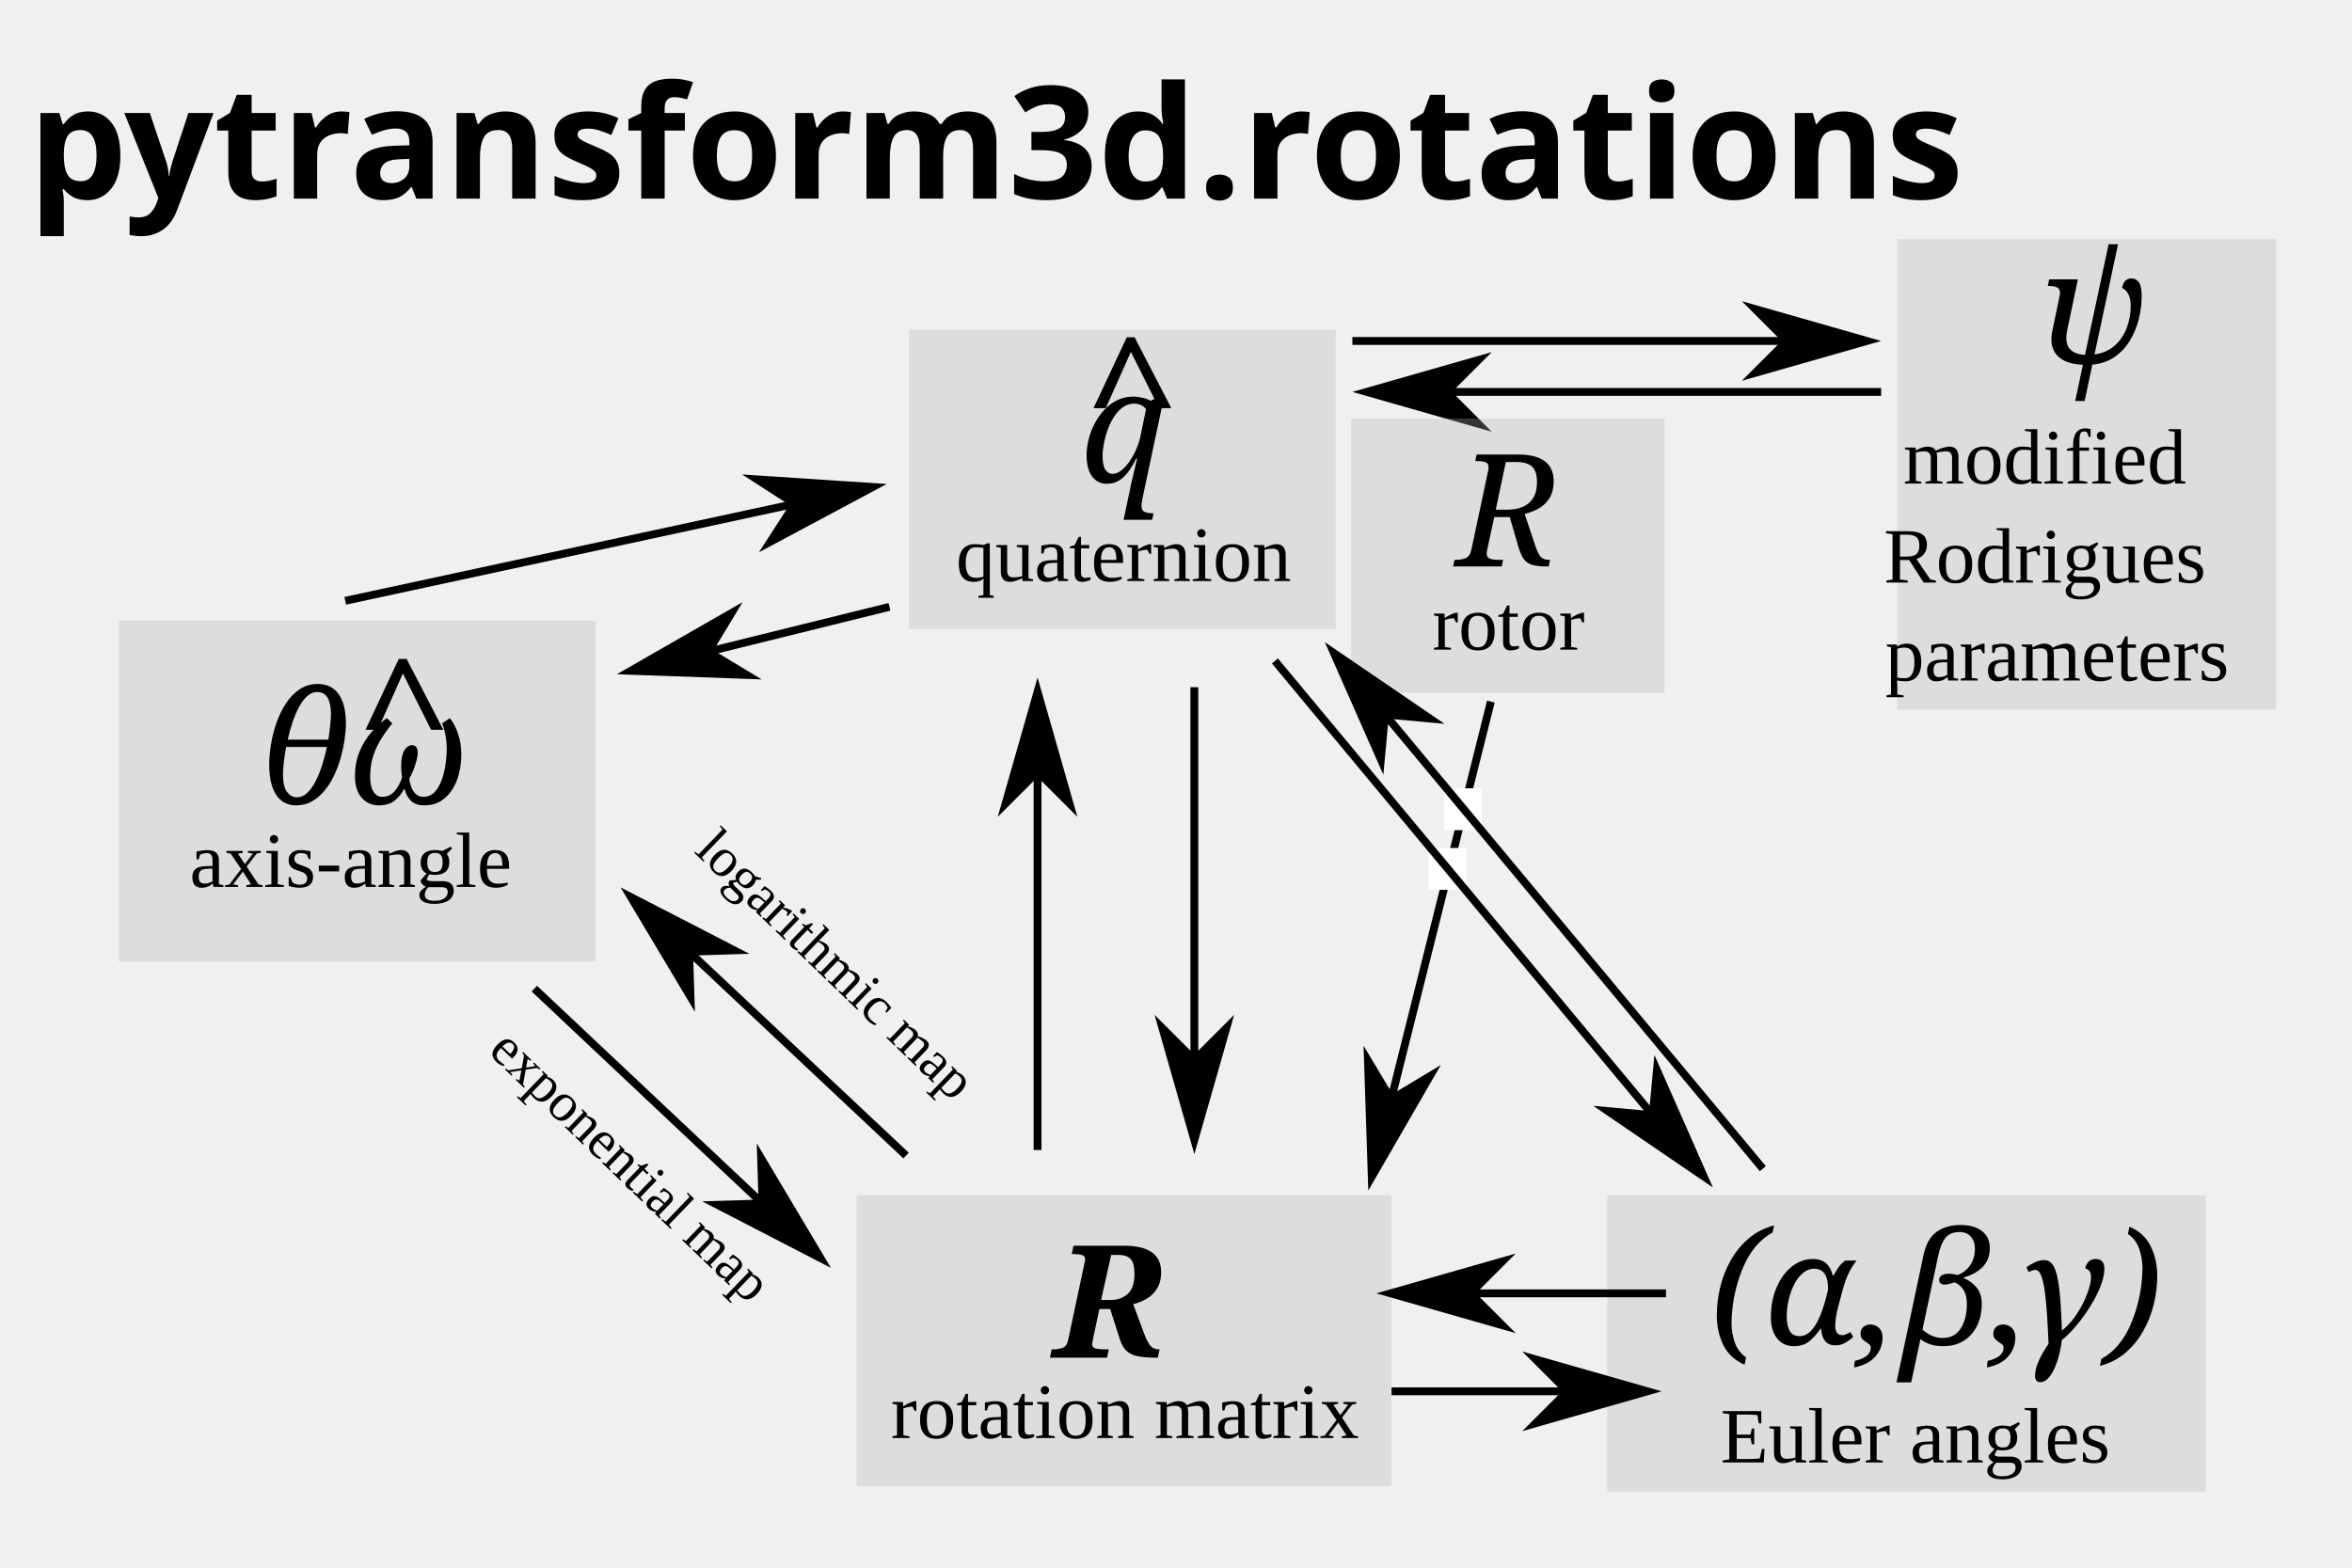
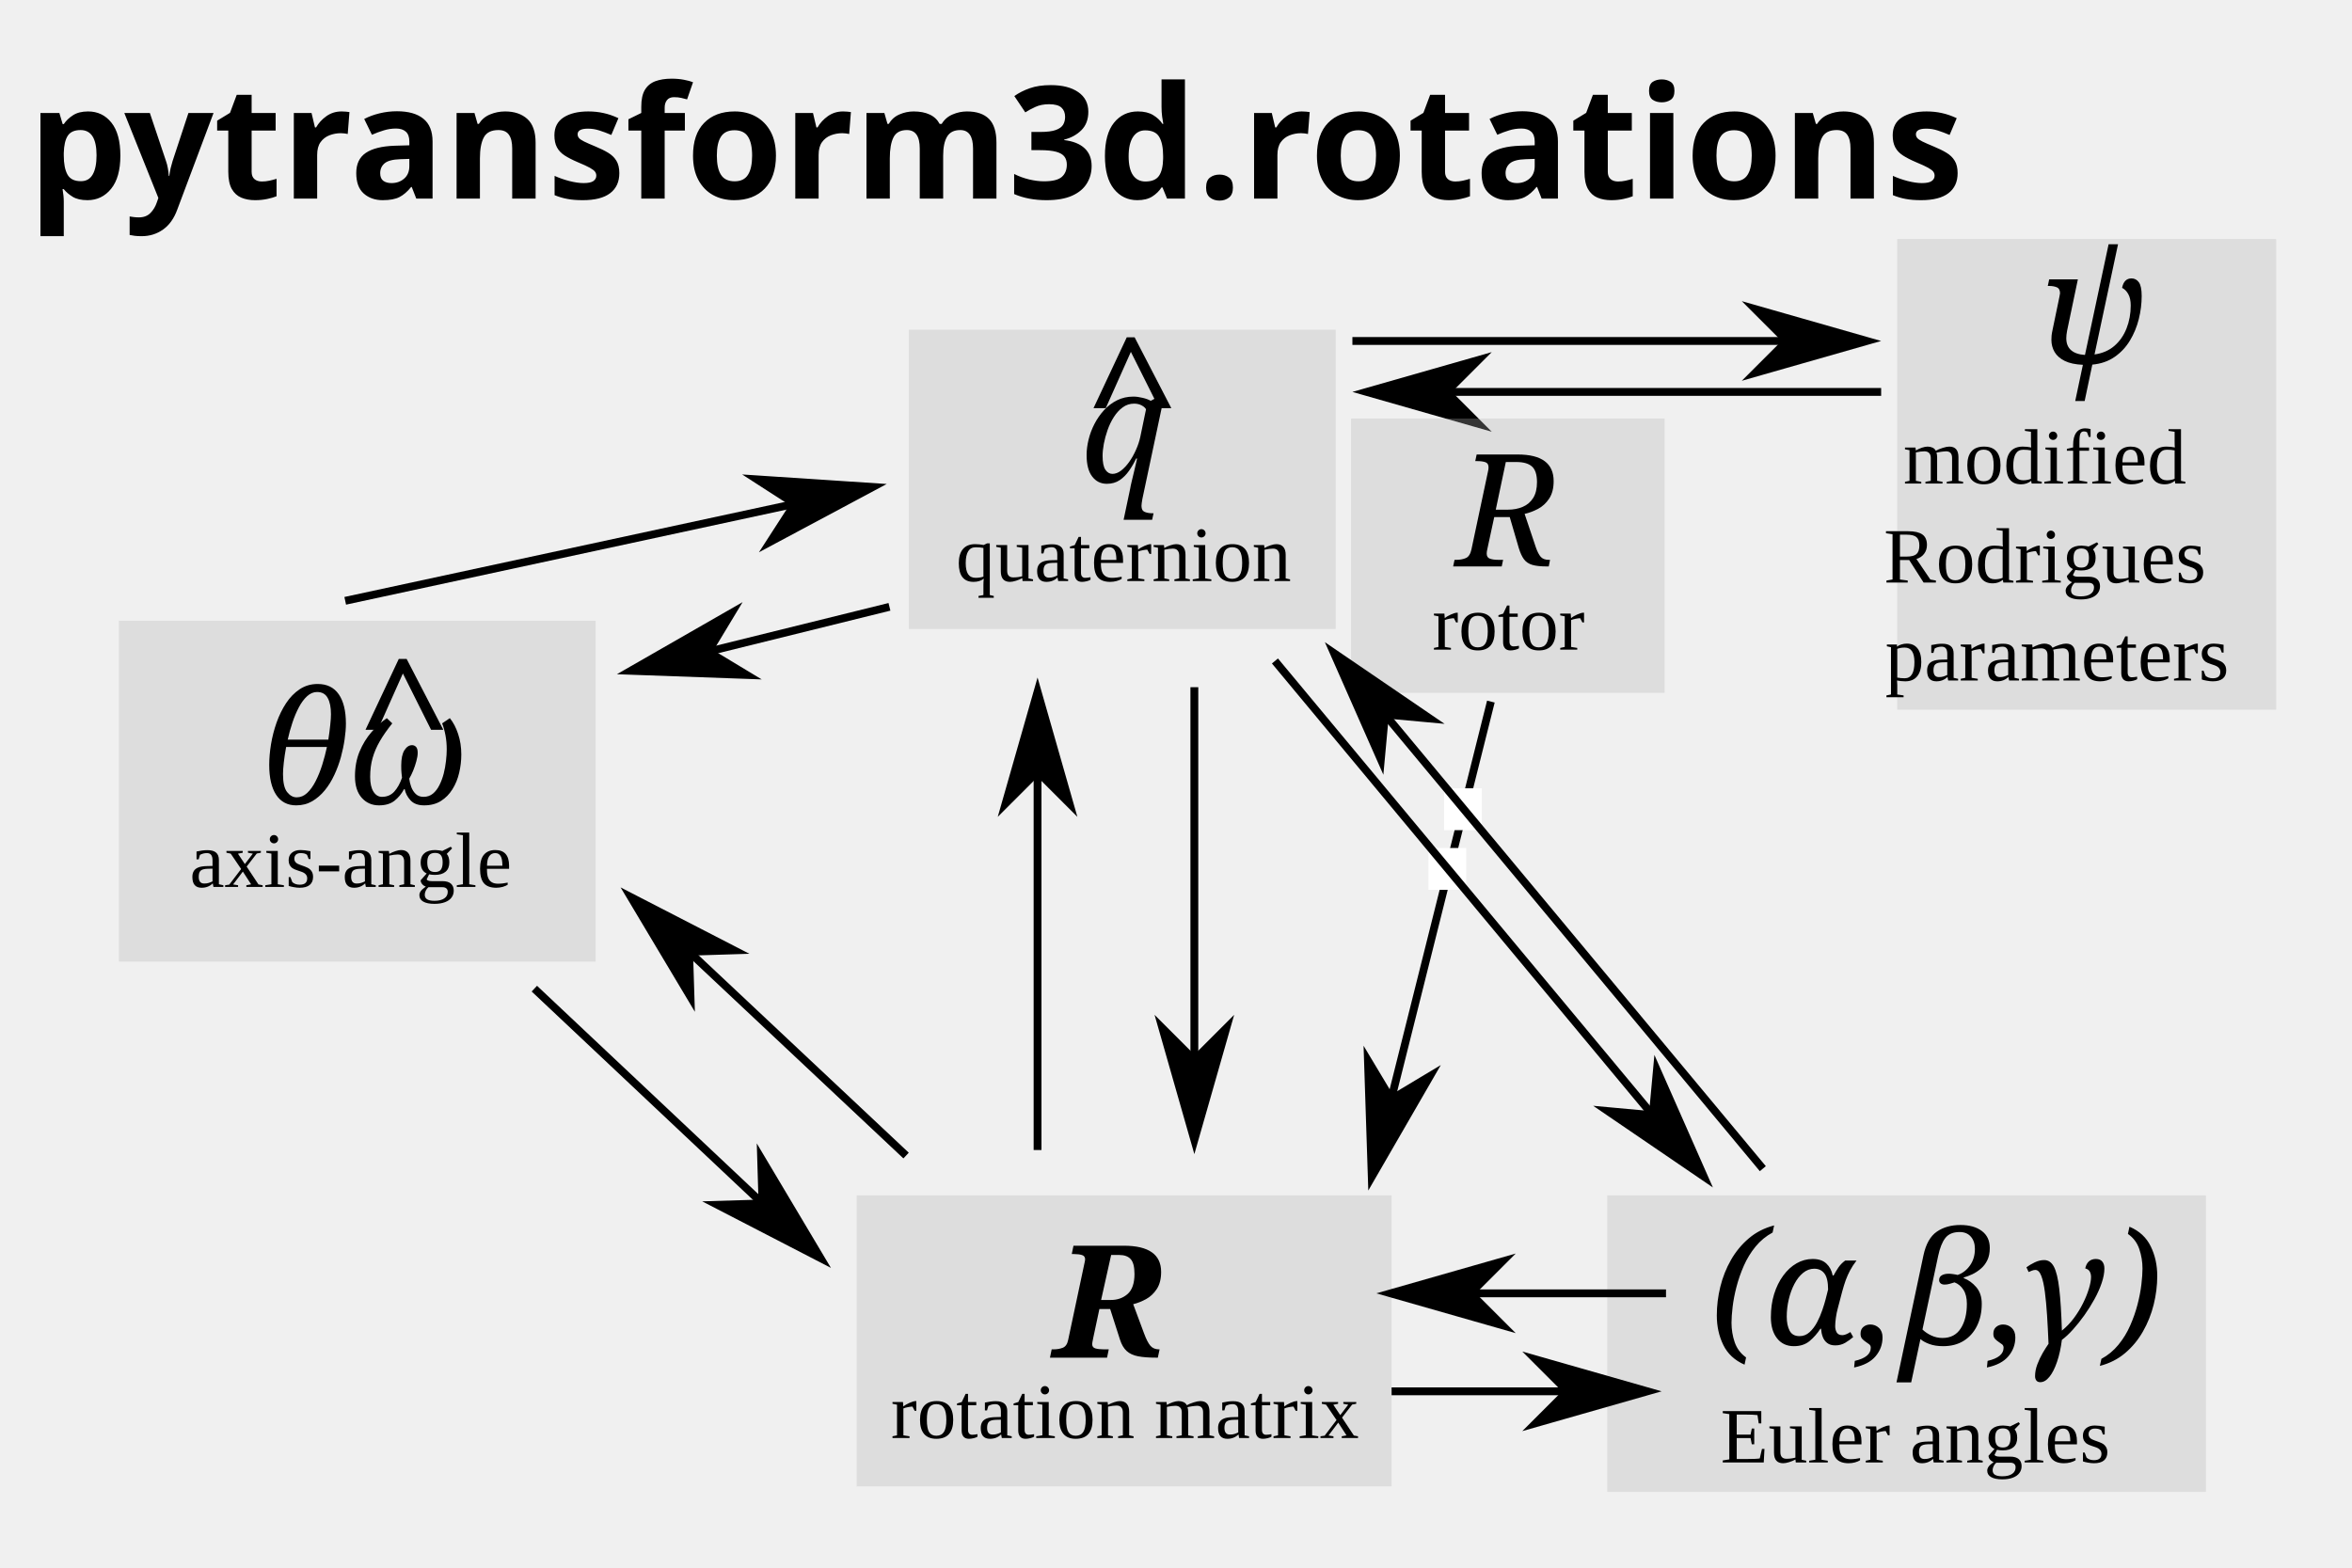
<svg xmlns="http://www.w3.org/2000/svg" width="600" height="400" id="svg2" version="1.1">
  <defs id="defs4">
    <marker orient="auto" refY="0.0" refX="0.0" id="Arrow1Lend" style="overflow:visible;">
      <path id="path3927" d="M 0.0,0.0 L 5.0,-5.0 L -12.5,0.0 L 5.0,5.0 L 0.0,0.0 z " style="fill-rule:evenodd;stroke:#000000;stroke-width:1.0pt;" transform="scale(0.8) rotate(180) translate(12.5,0)" />
    </marker>
    <marker orient="auto" refY="0" refX="0" id="Arrow1Lend-2" style="overflow:visible">
      <path id="path3927-7" d="M 0,0 5,-5 -12.5,0 5,5 Z" style="fill-rule:evenodd;stroke:#000000;stroke-width:1pt" transform="matrix(-0.8,0,0,-0.8,-10,0)" />
    </marker>
    <marker orient="auto" refY="0" refX="0" id="Arrow1Lend-9" style="overflow:visible">
      <path id="path3927-3" d="M 0,0 5,-5 -12.5,0 5,5 Z" style="fill-rule:evenodd;stroke:#000000;stroke-width:1pt" transform="matrix(-0.8,0,0,-0.8,-10,0)" />
    </marker>
    <marker orient="auto" refY="0" refX="0" id="Arrow1Lend-9-3" style="overflow:visible">
      <path id="path3927-3-6" d="M 0,0 5,-5 -12.5,0 5,5 Z" style="fill-rule:evenodd;stroke:#000000;stroke-width:1pt" transform="matrix(-0.8,0,0,-0.8,-10,0)" />
    </marker>
    <marker orient="auto" refY="0" refX="0" id="Arrow1Lend-9-3-3" style="overflow:visible">
      <path id="path3927-3-6-6" d="M 0,0 5,-5 -12.5,0 5,5 Z" style="fill-rule:evenodd;stroke:#000000;stroke-width:1pt" transform="matrix(-0.8,0,0,-0.8,-10,0)" />
    </marker>
    <marker orient="auto" refY="0" refX="0" id="Arrow1Lend-5" style="overflow:visible">
      <path id="path3927-6" d="M 0,0 5,-5 -12.5,0 5,5 Z" style="fill-rule:evenodd;stroke:#000000;stroke-width:1pt" transform="matrix(-0.8,0,0,-0.8,-10,0)" />
    </marker>
    <marker orient="auto" refY="0" refX="0" id="Arrow1Lend-5-9" style="overflow:visible">
      <path id="path3927-6-1" d="M 0,0 5,-5 -12.5,0 5,5 Z" style="fill-rule:evenodd;stroke:#000000;stroke-width:1pt" transform="matrix(-0.8,0,0,-0.8,-10,0)" />
    </marker>
  </defs>
  <g id="layer1" transform="translate(0,-652.3622)">
    <rect style="opacity:0.3;fill:#b3b3b3;fill-opacity:1;stroke:none" id="rect3148" width="136.472" height="74.246" x="218.528" y="957.362" />
    <text xml:space="preserve" style="font-style:normal;font-weight:normal;line-height:0%;font-family:sans-serif;letter-spacing:0px;word-spacing:0px;fill:#000000;fill-opacity:1;stroke:none" x="268.769" y="998.771" id="text2985">
      <tspan id="tspan2987" x="268.769" y="998.771" style="font-style:italic;font-variant:normal;font-weight:bold;font-stretch:normal;font-size:40px;line-height:1.25;font-family:Serif;-inkscape-font-specification:'Serif Bold Italic'">R</tspan>
    </text>
    <text xml:space="preserve" style="font-style:normal;font-weight:normal;line-height:0%;font-family:sans-serif;letter-spacing:0px;word-spacing:0px;fill:#000000;fill-opacity:1;stroke:none" x="227.269" y="1019.271" id="text2989">
      <tspan id="tspan2991" x="227.269" y="1019.271" style="font-style:normal;font-variant:normal;font-weight:normal;font-stretch:normal;font-size:20px;line-height:1.25;font-family:'Times New Roman';-inkscape-font-specification:'Times New Roman'">rotation matrix</tspan>
    </text>
    <rect style="opacity:0.3;fill:#b3b3b3;fill-opacity:1;stroke:none" id="rect3142" width="121.622" height="86.974" x="30.326" y="810.733" />
    <text xml:space="preserve" style="font-style:normal;font-weight:normal;line-height:0%;font-family:sans-serif;letter-spacing:0px;word-spacing:0px;fill:#000000;fill-opacity:1;stroke:none" x="66.477" y="857.442" id="text2985-8">
      <tspan id="tspan2987-5" x="66.477" y="857.442" style="font-style:italic;font-variant:normal;font-weight:normal;font-stretch:normal;font-size:40px;line-height:1.25;font-family:serif;-inkscape-font-specification:'Serif Italic'">θω</tspan>
    </text>
    <text xml:space="preserve" style="font-style:normal;font-weight:normal;line-height:0%;font-family:sans-serif;letter-spacing:0px;word-spacing:0px;fill:#000000;fill-opacity:1;stroke:none" x="48.371" y="878.669" id="text2989-2">
      <tspan id="tspan2991-0" x="48.371" y="878.669" style="font-style:normal;font-variant:normal;font-weight:normal;font-stretch:normal;font-size:20px;line-height:1.25;font-family:'Times New Roman';-inkscape-font-specification:'Times New Roman'">axis-angle</tspan>
    </text>
    <rect style="opacity:0.3;fill:#b3b3b3;fill-opacity:1;stroke:none;stroke-width:0.815" id="rect3144" width="152.735" height="75.66" x="410" y="957.362" />
    <text xml:space="preserve" style="font-style:normal;font-weight:normal;line-height:0%;font-family:sans-serif;letter-spacing:0px;word-spacing:0px;fill:#000000;fill-opacity:1;stroke:none" x="436.273" y="995.439" id="text2985-8-4">
      <tspan id="tspan2987-5-7" x="436.273" y="995.439" style="font-style:italic;font-variant:normal;font-weight:normal;font-stretch:normal;font-size:40px;line-height:1.25;font-family:serif;-inkscape-font-specification:'Serif Italic'">(α,β,γ)</tspan>
    </text>
    <text xml:space="preserve" style="font-style:normal;font-weight:normal;line-height:0%;font-family:sans-serif;letter-spacing:0px;word-spacing:0px;fill:#000000;fill-opacity:1;stroke:none" x="438.902" y="1025.511" id="text2989-2-4">
      <tspan id="tspan2991-0-5" x="438.902" y="1025.511" style="font-style:normal;font-variant:normal;font-weight:normal;font-stretch:normal;font-size:20px;line-height:1.25;font-family:'Times New Roman';-inkscape-font-specification:'Times New Roman'">Euler angles</tspan>
    </text>
    <rect style="opacity:0.3;fill:#b3b3b3;fill-opacity:1;stroke:none" id="rect3146" width="108.894" height="76.368" x="231.851" y="736.487" />
    <text xml:space="preserve" style="font-style:normal;font-weight:normal;line-height:0%;font-family:sans-serif;letter-spacing:0px;word-spacing:0px;fill:#000000;fill-opacity:1;stroke:none" x="275.478" y="775.397" id="text2985-4">
      <tspan id="tspan2987-8" x="275.478" y="775.397" style="font-style:italic;font-variant:normal;font-weight:normal;font-stretch:normal;font-size:40px;line-height:1.25;font-family:serif;-inkscape-font-specification:'Serif Italic'">q</tspan>
    </text>
    <text xml:space="preserve" style="font-style:normal;font-weight:normal;line-height:0%;font-family:sans-serif;letter-spacing:0px;word-spacing:0px;fill:#000000;fill-opacity:1;stroke:none" x="243.873" y="800.624" id="text2989-9">
      <tspan id="tspan2991-9" x="243.873" y="800.624" style="font-style:normal;font-variant:normal;font-weight:normal;font-stretch:normal;font-size:20px;line-height:1.25;font-family:'Times New Roman';-inkscape-font-specification:'Times New Roman'">quaternion</tspan>
    </text>
    <path style="fill:none;stroke:#000000;stroke-width:2;stroke-linecap:butt;stroke-linejoin:miter;stroke-miterlimit:4;stroke-opacity:1;stroke-dasharray:none;marker-end:url(#Arrow1Lend)" d="m 304.683,827.703 0,115.258" id="path3150" />
    <path style="fill:none;stroke:#000000;stroke-width:2;stroke-linecap:butt;stroke-linejoin:miter;stroke-miterlimit:4;stroke-opacity:1;stroke-dasharray:none;marker-end:url(#Arrow1Lend)" d="m 264.683,945.79 0,-116.673" id="path4728" />
    <path style="fill:none;stroke:#000000;stroke-width:2;stroke-linecap:butt;stroke-linejoin:miter;stroke-miterlimit:4;stroke-dasharray:none;stroke-opacity:1;marker-end:url(#Arrow1Lend)" d="m 355,1007.362 h 65" id="path4912" />
    <path style="fill:none;stroke:#000000;stroke-width:2;stroke-linecap:butt;stroke-linejoin:miter;stroke-miterlimit:4;stroke-dasharray:none;stroke-opacity:1;marker-end:url(#Arrow1Lend)" d="M 425,982.362 H 355" id="path5096" />
    <path style="fill:none;stroke:#000000;stroke-width:2;stroke-linecap:butt;stroke-linejoin:miter;stroke-miterlimit:4;stroke-opacity:1;stroke-dasharray:none;marker-end:url(#Arrow1Lend)" d="M 231.144,947.204 161.141,881.443" id="path5280" />
    <path style="fill:none;stroke:#000000;stroke-width:2;stroke-linecap:butt;stroke-linejoin:miter;stroke-miterlimit:4;stroke-opacity:1;stroke-dasharray:none;marker-end:url(#Arrow1Lend)" d="m 136.312,904.615 72.832,68.589" id="path5464" />
    <path style="fill:none;stroke:#000000;stroke-width:2;stroke-linecap:butt;stroke-linejoin:miter;stroke-miterlimit:4;stroke-opacity:1;stroke-dasharray:none;marker-end:url(#Arrow1Lend)" d="M 88.066,805.662 222.416,776.67" id="path5648" />
    <path style="fill:none;stroke:#000000;stroke-width:2;stroke-linecap:butt;stroke-linejoin:miter;stroke-miterlimit:4;stroke-dasharray:none;stroke-opacity:1;marker-end:url(#Arrow1Lend-5)" d="M 345,739.362 H 476" id="path5648-2" />
    <path style="fill:none;stroke:#000000;stroke-width:2;stroke-linecap:butt;stroke-linejoin:miter;stroke-miterlimit:4;stroke-dasharray:none;stroke-opacity:1;marker-end:url(#Arrow1Lend-5-9)" d="m 479.883,752.362 h -131" id="path5648-2-2" />
    <path style="fill:none;stroke:#000000;stroke-width:2;stroke-linecap:butt;stroke-linejoin:miter;stroke-miterlimit:4;stroke-opacity:1;stroke-dasharray:none;marker-end:url(#Arrow1Lend)" d="m 226.902,807.197 -65.761,16.263" id="path5832" />
-     <text xml:space="preserve" style="font-style:normal;font-weight:normal;line-height:0%;font-family:sans-serif;letter-spacing:0px;word-spacing:0px;fill:#000000;fill-opacity:1;stroke:none" x="728.311" y="577.031" id="text6016" transform="rotate(43.92535)">
-       <tspan id="tspan6018" x="728.311" y="577.031" style="font-size:14px;line-height:1.25;font-family:'Times New Roman';-inkscape-font-specification:'Times New Roman'">exponential map</tspan>
-     </text>
-     <text xml:space="preserve" style="font-style:normal;font-weight:normal;line-height:0%;font-family:sans-serif;letter-spacing:0px;word-spacing:0px;fill:#000000;fill-opacity:1;stroke:none" x="730.76" y="503.715" id="text6016-5" transform="rotate(43.92535)">
-       <tspan id="tspan6018-1" x="730.76" y="503.715" style="font-size:14px;line-height:1.25;font-family:'Times New Roman';-inkscape-font-specification:'Times New Roman'">logarithmic map</tspan>
-     </text>
    <text xml:space="preserve" style="font-style:normal;font-weight:normal;line-height:0%;font-family:sans-serif;letter-spacing:0px;word-spacing:0px;fill:#000000;fill-opacity:1;stroke:none" x="7.192" y="703.031" id="text6041">
      <tspan id="tspan6043" x="7.192" y="703.031" style="font-style:normal;font-variant:normal;font-weight:bold;font-stretch:normal;font-size:40px;line-height:1.25;font-family:sans-serif;-inkscape-font-specification:'Sans Bold'">pytransform3d.rotations</tspan>
    </text>
    <text xml:space="preserve" style="font-style:normal;font-weight:normal;line-height:0%;font-family:sans-serif;letter-spacing:0px;word-spacing:0px;fill:#000000;fill-opacity:1;stroke:none" x="277.443" y="767.184" id="text2985-4-4">
      <tspan id="tspan2987-8-1" x="277.443" y="767.184" style="font-style:normal;font-variant:normal;font-weight:normal;font-stretch:normal;font-size:40px;line-height:1.25;font-family:sans-serif;-inkscape-font-specification:sans-serif">^</tspan>
    </text>
    <text xml:space="preserve" style="font-style:normal;font-weight:normal;line-height:0%;font-family:sans-serif;letter-spacing:0px;word-spacing:0px;fill:#000000;fill-opacity:1;stroke:none" x="91.731" y="849.248" id="text2985-4-4-2">
      <tspan id="tspan2987-8-1-0" x="91.731" y="849.248" style="font-style:normal;font-variant:normal;font-weight:normal;font-stretch:normal;font-size:40px;line-height:1.25;font-family:sans-serif;-inkscape-font-specification:sans-serif">^</tspan>
    </text>
    <rect style="opacity:0.3;fill:#b3b3b3;fill-opacity:1;stroke:none;stroke-width:0.728" id="rect3142-5" width="80" height="70" x="344.643" y="759.154" />
    <text xml:space="preserve" style="font-style:normal;font-weight:normal;line-height:0%;font-family:sans-serif;letter-spacing:0px;word-spacing:0px;fill:#000000;fill-opacity:1;stroke:none" x="371.496" y="796.891" id="text2985-8-6">
      <tspan id="tspan2987-5-2" x="371.496" y="796.891" style="font-style:italic;font-variant:normal;font-weight:normal;font-stretch:normal;font-size:40px;line-height:1.25;font-family:serif;-inkscape-font-specification:'Serif Italic'">R</tspan>
    </text>
    <text xml:space="preserve" style="font-style:normal;font-weight:normal;line-height:0%;font-family:sans-serif;letter-spacing:0px;word-spacing:0px;fill:#000000;fill-opacity:1;stroke:none" x="365.391" y="818.118" id="text2989-2-9">
      <tspan id="tspan2991-0-1" x="365.391" y="818.118" style="font-style:normal;font-variant:normal;font-weight:normal;font-stretch:normal;font-size:20px;line-height:1.25;font-family:'Times New Roman';-inkscape-font-specification:'Times New Roman'">rotor</tspan>
    </text>
    <rect style="opacity:0.3;fill:#b3b3b3;fill-opacity:1;stroke:none;stroke-width:1.048" id="rect3142-5-3" width="96.686" height="120.094" x="483.973" y="713.346" />
    <text xml:space="preserve" style="font-style:normal;font-weight:normal;line-height:0%;font-family:sans-serif;letter-spacing:0px;word-spacing:0px;fill:#000000;fill-opacity:1;stroke:none" x="520.113" y="745.083" id="text2985-8-6-6">
      <tspan id="tspan2987-5-2-7" x="520.113" y="745.083" style="font-style:italic;font-variant:normal;font-weight:normal;font-stretch:normal;font-size:40px;line-height:1.25;font-family:serif;-inkscape-font-specification:'Serif Italic'">ψ</tspan>
    </text>
    <text xml:space="preserve" style="font-style:normal;font-weight:normal;line-height:0%;font-family:sans-serif;letter-spacing:0px;word-spacing:0px;fill:#000000;fill-opacity:1;stroke:none" x="532.567" y="775.734" id="text2989-2-9-5">
      <tspan id="tspan2991-0-1-3" x="532.567" y="775.734" style="font-style:normal;font-variant:normal;font-weight:normal;font-stretch:normal;font-size:20px;line-height:1.25;font-family:'Times New Roman';-inkscape-font-specification:'Times New Roman';text-align:center;text-anchor:middle">modified</tspan>
      <tspan x="532.567" y="800.997" style="font-style:normal;font-variant:normal;font-weight:normal;font-stretch:normal;font-size:20px;line-height:1.25;font-family:'Times New Roman';-inkscape-font-specification:'Times New Roman';text-align:center;text-anchor:middle" id="tspan3572">Rodrigues</tspan>
      <tspan x="532.567" y="825.997" style="font-style:normal;font-variant:normal;font-weight:normal;font-stretch:normal;font-size:20px;line-height:1.25;font-family:'Times New Roman';-inkscape-font-specification:'Times New Roman';text-align:center;text-anchor:middle" id="tspan3574">parameters</tspan>
    </text>
    <path style="fill:none;stroke:#000000;stroke-width:2;stroke-linecap:butt;stroke-linejoin:miter;stroke-miterlimit:4;stroke-dasharray:none;stroke-opacity:1;marker-end:url(#Arrow1Lend-9)" d="M 380.325,831.372 350,952.362" id="path5464-6" />
    <rect style="fill:#ffffff;stroke-width:0.778;stroke-linejoin:round" id="rect1351" width="9.626" height="10.68" x="364.406" y="868.729" />
    <rect style="fill:#ffffff;stroke-width:0.778;stroke-linejoin:round" id="rect1351-5" width="9.626" height="10.68" x="368.392" y="853.498" />
    <path style="fill:none;stroke:#000000;stroke-width:2;stroke-linecap:butt;stroke-linejoin:miter;stroke-miterlimit:4;stroke-dasharray:none;stroke-opacity:1;marker-end:url(#Arrow1Lend-9-3)" d="M 325.239,821.011 434.479,952.362" id="path5464-6-7" />
    <path style="fill:none;stroke:#000000;stroke-width:2;stroke-linecap:butt;stroke-linejoin:miter;stroke-miterlimit:4;stroke-dasharray:none;stroke-opacity:1;marker-end:url(#Arrow1Lend-9-3-3)" d="M 449.699,950.551 340.46,819.2" id="path5464-6-7-7" />
  </g>
</svg>
